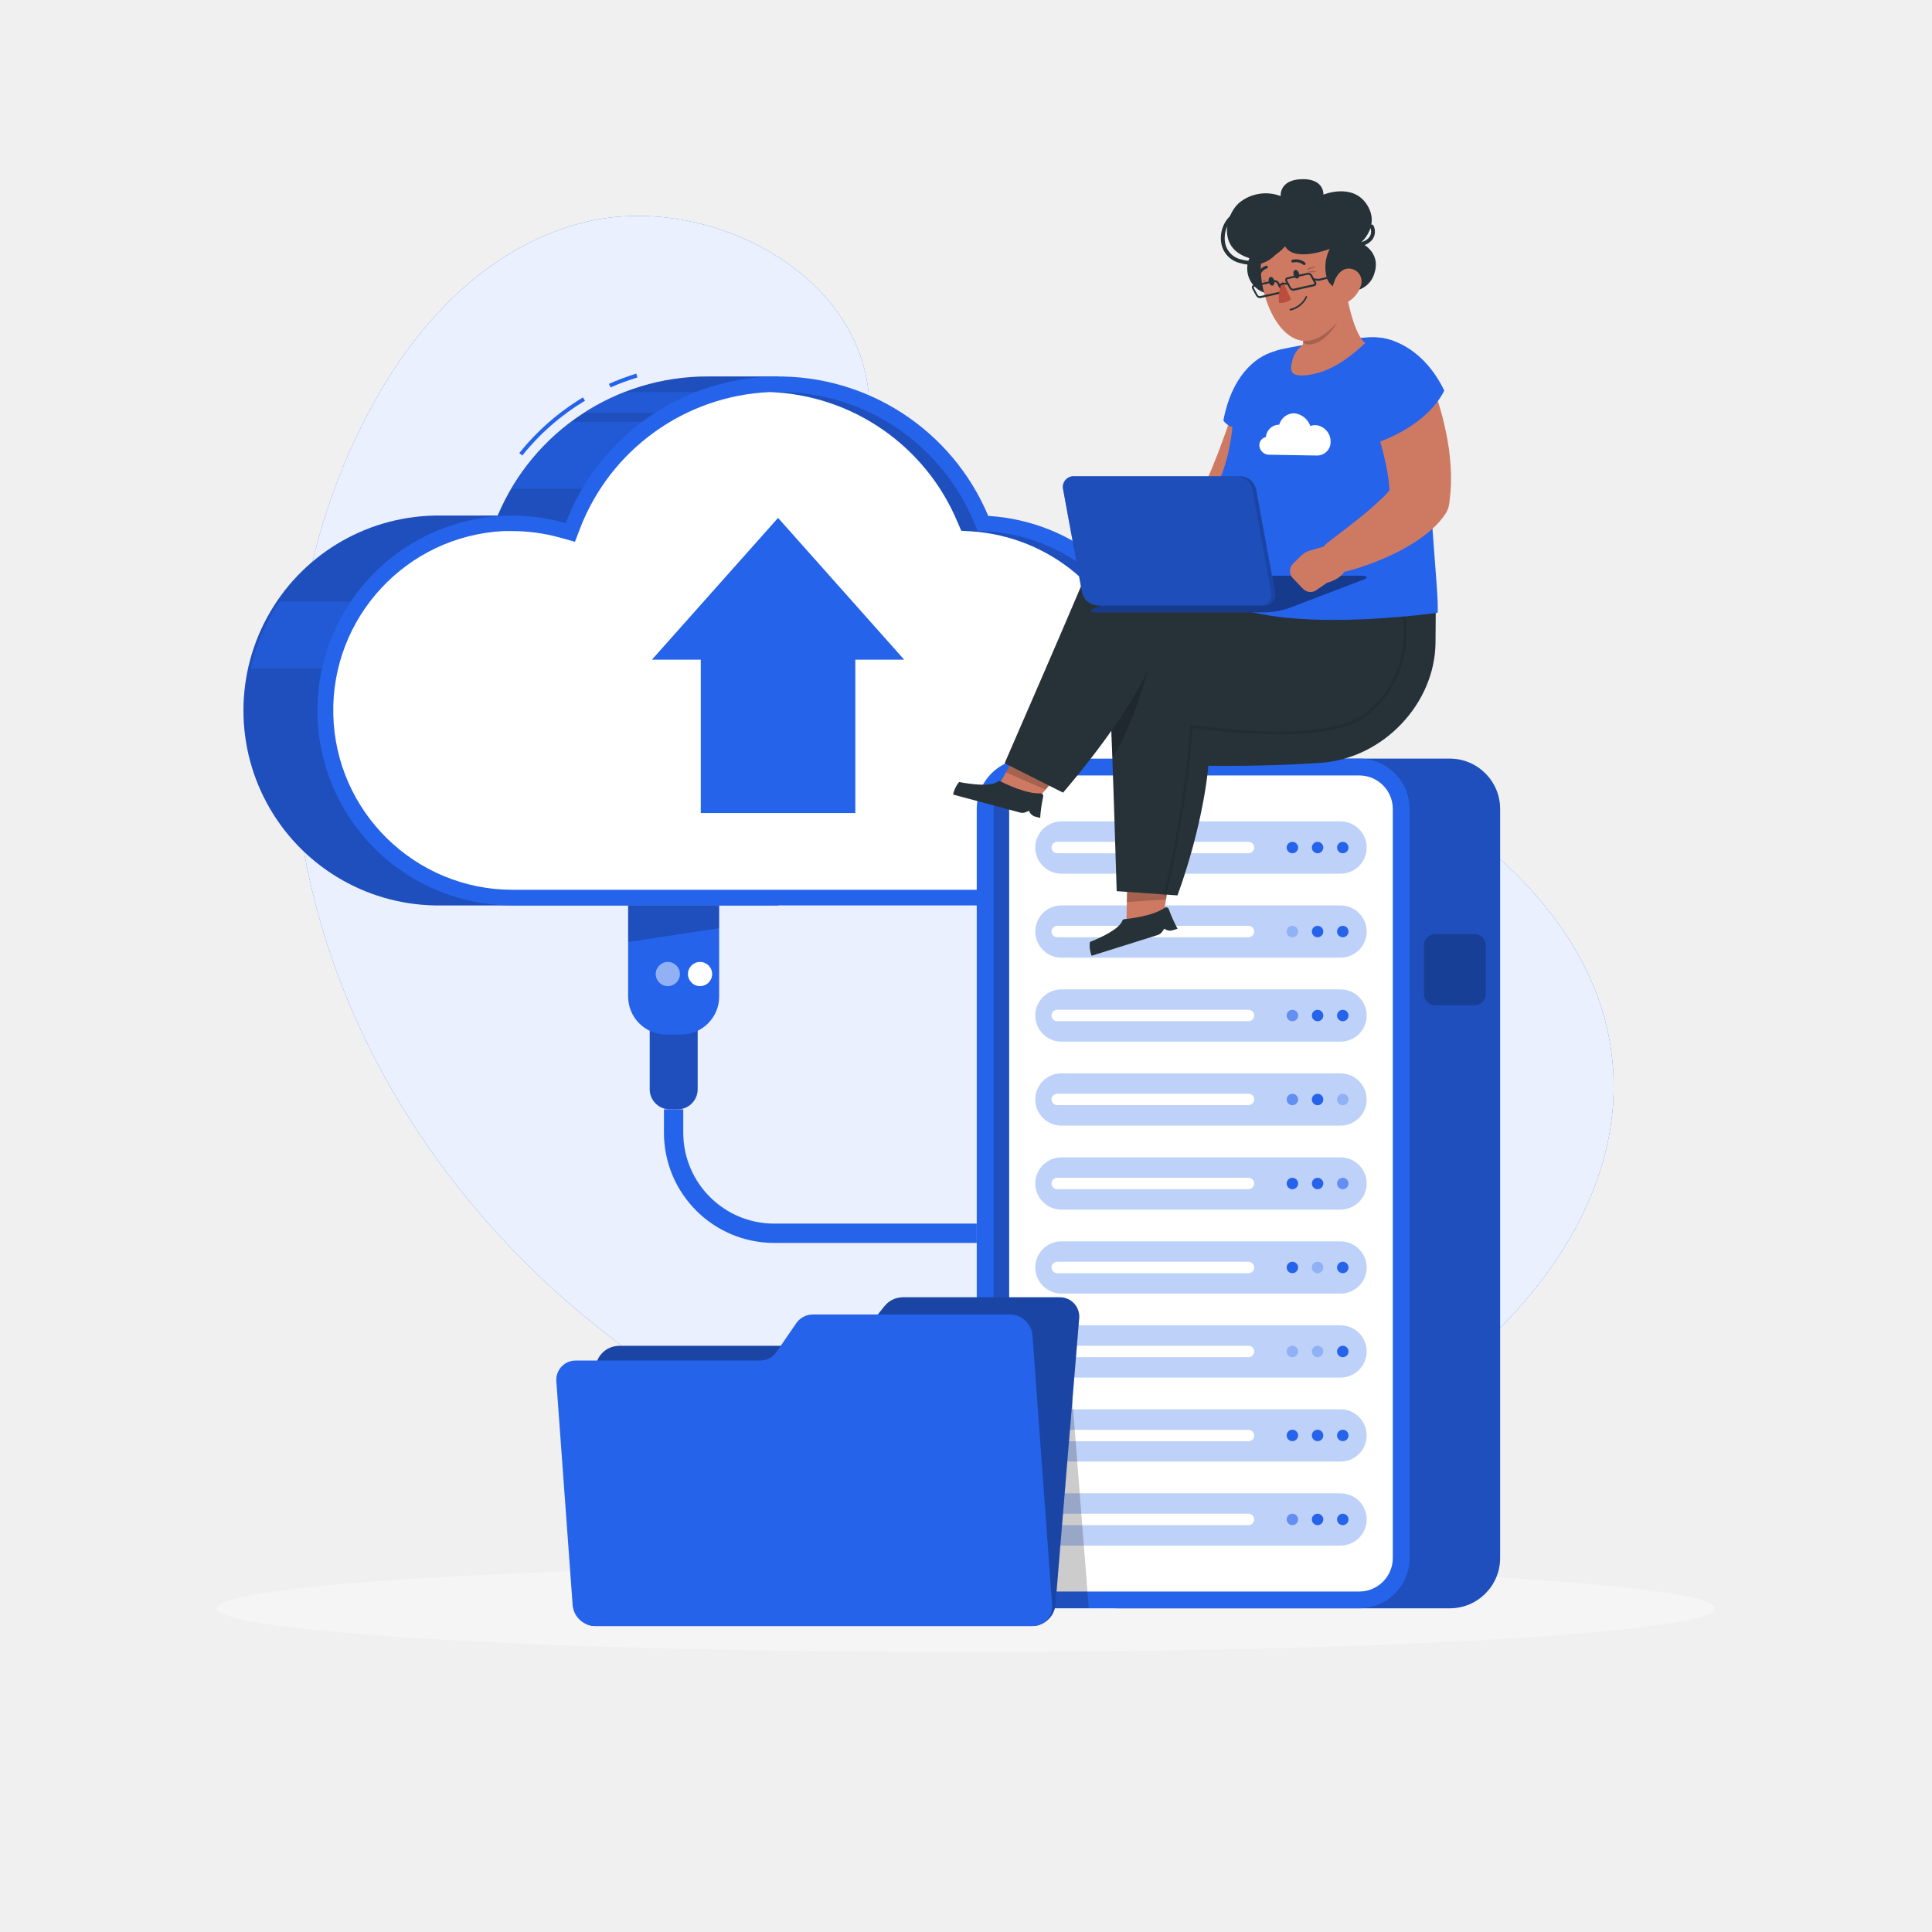
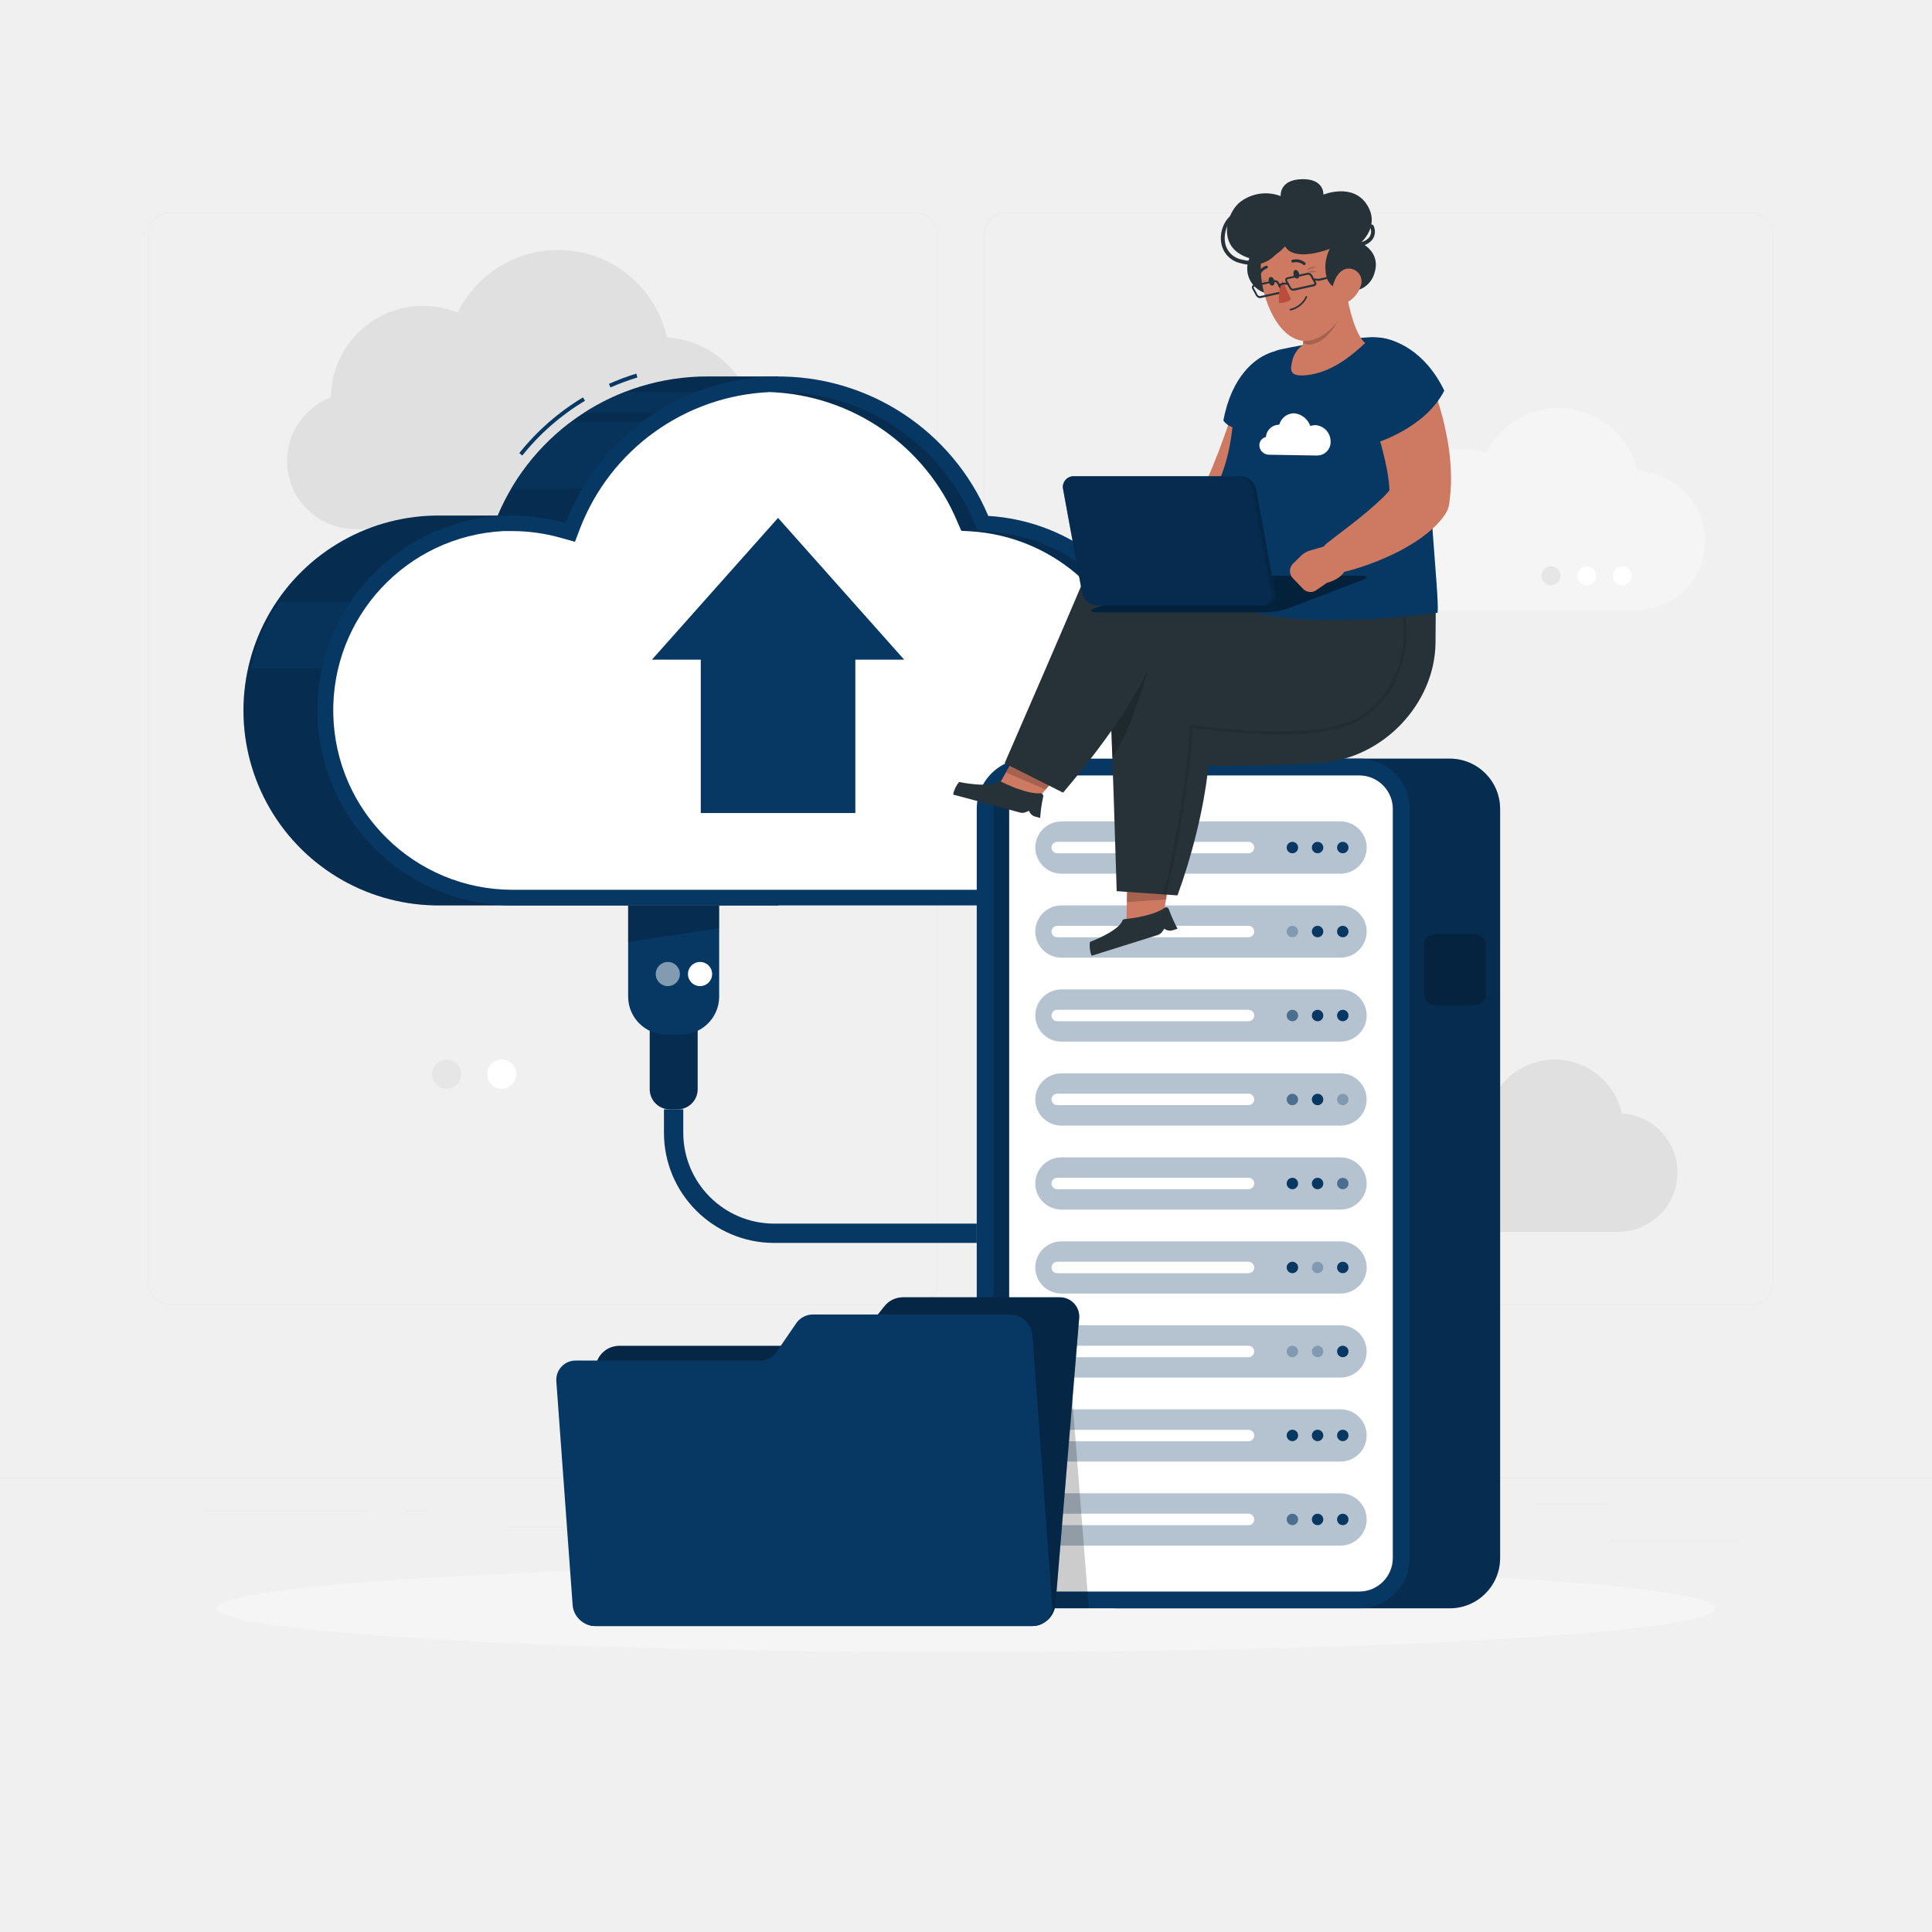
<svg xmlns="http://www.w3.org/2000/svg" viewBox="0 0 500 500">
-   <g id="freepik--background-simple--inject-251">
-     <path d="M223.33,118.07c-12.65,46.81-8,96.15,54.48,110.37,47,10.68,70.16-46.21,114.31-2.44,78.06,77.37-38.76,179.15-139.89,162S56.9,270.82,79.06,153.67c7.23-38.25,30.42-85.28,71.6-96C186.45,48.35,234.61,76.34,223.33,118.07Z" style="fill:#2563EB" />
-     <path d="M223.33,118.07c-12.65,46.81-8,96.15,54.48,110.37,47,10.68,70.16-46.21,114.31-2.44,78.06,77.37-38.76,179.15-139.89,162S56.9,270.82,79.06,153.67c7.23-38.25,30.42-85.28,71.6-96C186.45,48.35,234.61,76.34,223.33,118.07Z" style="fill:#fff;opacity:0.9" />
+   <g id="freepik--background-complete--inject-128">
+     <rect y="382.4" width="500" height="0.25" style="fill:#ebebeb" />
+     <rect x="416.78" y="398.49" width="33.12" height="0.25" style="fill:#ebebeb" />
+     <rect x="322.53" y="401.21" width="8.69" height="0.25" style="fill:#ebebeb" />
+     <rect x="396.59" y="389.21" width="19.19" height="0.25" style="fill:#ebebeb" />
+     <rect x="52.46" y="390.89" width="43.19" height="0.25" style="fill:#ebebeb" />
+     <rect x="104.56" y="390.89" width="6.33" height="0.25" style="fill:#ebebeb" />
+     <rect x="131.47" y="395.11" width="93.68" height="0.25" style="fill:#ebebeb" />
+     <path d="M237,337.8H43.91a5.71,5.71,0,0,1-5.7-5.71V60.66A5.71,5.71,0,0,1,43.91,55H237a5.71,5.71,0,0,1,5.71,5.71V332.09A5.71,5.71,0,0,1,237,337.8ZM43.91,55.2a5.46,5.46,0,0,0-5.45,5.46V332.09a5.46,5.46,0,0,0,5.45,5.46H237a5.47,5.47,0,0,0,5.46-5.46V60.66A5.47,5.47,0,0,0,237,55.2Z" style="fill:#ebebeb" />
+     <path d="M453.31,337.8H260.21a5.72,5.72,0,0,1-5.71-5.71V60.66A5.72,5.72,0,0,1,260.21,55h193.1A5.71,5.71,0,0,1,459,60.66V332.09A5.71,5.71,0,0,1,453.31,337.8ZM260.21,55.2a5.47,5.47,0,0,0-5.46,5.46V332.09a5.47,5.47,0,0,0,5.46,5.46h193.1a5.47,5.47,0,0,0,5.46-5.46V60.66a5.47,5.47,0,0,0-5.46-5.46Z" style="fill:#ebebeb" />
+     <path d="M85.63,102.85A23.88,23.88,0,0,1,118.46,80.9a28.88,28.88,0,0,1,54.14,6.39A24.85,24.85,0,0,1,171,136.93H91.91a17.62,17.62,0,0,1-6.28-34.08Z" style="fill:#e0e0e0" />
+     <path d="M366.09,297.76a14.75,14.75,0,0,1,20.26-13.54,17.81,17.81,0,0,1,33.4,3.94,15.33,15.33,0,0,1-1,30.63H370a10.87,10.87,0,0,1-3.87-21Z" style="fill:#e0e0e0" />
+     <path d="M102.15,254.23a25,25,0,0,1,34.42-23,30.26,30.26,0,0,1,56.74,6.7,26,26,0,0,1-1.69,52H108.73a18.47,18.47,0,0,1-6.58-35.72Z" style="fill:#f0f0f0" />
+     <path d="M119.39,278a3.78,3.78,0,1,1-3.78-3.78A3.78,3.78,0,0,1,119.39,278Z" style="fill:#e6e6e6" />
+     <path d="M133.64,278a3.78,3.78,0,1,1-3.78-3.78A3.78,3.78,0,0,1,133.64,278Z" style="fill:#fff" />
+     <path d="M360.7,133.26a17.35,17.35,0,0,1,23.84-15.94,21,21,0,0,1,39.3,4.64,18,18,0,0,1-1.18,36H365.25a12.79,12.79,0,0,1-4.55-24.74Z" style="fill:#f5f5f5" />
+     <path d="M413.08,149a2.45,2.45,0,1,1-2.44-2.44A2.45,2.45,0,0,1,413.08,149Z" style="fill:#fff" />
+     <path d="M422.3,149a2.45,2.45,0,1,1-2.45-2.44A2.45,2.45,0,0,1,422.3,149Z" style="fill:#fff" />
+     <path d="M403.86,149a2.45,2.45,0,1,1-2.44-2.44A2.45,2.45,0,0,1,403.86,149Z" style="fill:#e6e6e6" />
  </g>
-   <g id="freepik--Shadow--inject-251">
-     <ellipse id="freepik--path--inject-251" cx="250" cy="416.24" rx="193.89" ry="11.32" style="fill:#f5f5f5" />
+   <g id="freepik--Shadow--inject-128">
+     <ellipse id="freepik--path--inject-128" cx="250" cy="416.24" rx="193.89" ry="11.32" style="fill:#f5f5f5" />
  </g>
-   <g id="freepik--Cloud--inject-251">
-     <path d="M201.44,97.43H183.06a58.88,58.88,0,0,0-54.26,36H114.17a50.45,50.45,0,1,0,0,100.89h87.27Z" style="fill:#2563EB" />
-     <path d="M158,100.26l-.41-.91a62.24,62.24,0,0,1,7.08-2.66l.29,1A62.07,62.07,0,0,0,158,100.26Z" style="fill:#2563EB" />
-     <path d="M135.17,117.89l-.78-.63a62.06,62.06,0,0,1,16.48-14.41l.52.86A61,61,0,0,0,135.17,117.89Z" style="fill:#2563EB" />
+   <g id="freepik--Cloud--inject-128">
+     <path d="M201.44,97.43H183.06a58.88,58.88,0,0,0-54.26,36H114.17a50.45,50.45,0,1,0,0,100.89h87.27Z" style="fill:#073763" />
+     <path d="M158,100.26l-.41-.91a62.24,62.24,0,0,1,7.08-2.66l.29,1A62.07,62.07,0,0,0,158,100.26Z" style="fill:#073763" />
+     <path d="M135.17,117.89l-.78-.63a62.06,62.06,0,0,1,16.48-14.41l.52.86A61,61,0,0,0,135.17,117.89Z" style="fill:#073763" />
    <path d="M201.44,97.43H183.06a58.88,58.88,0,0,0-54.26,36H114.17a50.45,50.45,0,1,0,0,100.89h87.27Z" style="opacity:0.2" />
-     <path d="M132.29,126.5h26.38l19.5-17.33H147.79A59.11,59.11,0,0,0,132.29,126.5Z" style="fill:#2563EB;opacity:0.5" />
-     <path d="M72.34,155.67A50,50,0,0,0,64.9,173H95V155.67Z" style="fill:#2563EB;opacity:0.5" />
-     <path d="M195.83,101.47H161.59a58.28,58.28,0,0,0-10.46,5.36h25.2Z" style="fill:#2563EB;opacity:0.5" />
-     <path d="M301.86,172.23a50.47,50.47,0,0,0-46.1-38.71,58.91,58.91,0,0,0-109.36,1.85,50.44,50.44,0,1,0-13.84,98.95H293.22a31.65,31.65,0,0,0,8.64-62.09Z" style="fill:#2563EB" />
+     <path d="M132.29,126.5h26.38l19.5-17.33H147.79A59.11,59.11,0,0,0,132.29,126.5Z" style="fill:#073763;opacity:0.5" />
+     <path d="M72.34,155.67A50,50,0,0,0,64.9,173H95V155.67Z" style="fill:#073763;opacity:0.5" />
+     <path d="M195.83,101.47H161.59a58.28,58.28,0,0,0-10.46,5.36h25.2Z" style="fill:#073763;opacity:0.5" />
+     <path d="M301.86,172.23a50.47,50.47,0,0,0-46.1-38.71,58.91,58.91,0,0,0-109.36,1.85,50.44,50.44,0,1,0-13.84,98.95H293.22a31.65,31.65,0,0,0,8.64-62.09Z" style="fill:#073763" />
    <path d="M300.77,176.08l-2.27-.64-.54-2.29a46.68,46.68,0,0,0-42.44-35.64l-2.49-.14-1-2.3a54.79,54.79,0,0,0-50.63-33.64c-.71,0-1.41,0-2.11,0a54.79,54.79,0,0,1,48.49,33.6l1,2.3,2.49.14a46.68,46.68,0,0,1,42.44,35.64l.54,2.29,2.27.64A27.65,27.65,0,0,1,289,230.32h4.25a27.65,27.65,0,0,0,7.55-54.24Z" style="opacity:0.2" />
    <path d="M296.52,176.08l-2.27-.64-.54-2.29a46.68,46.68,0,0,0-42.44-35.64l-2.49-.14-1-2.3a54.79,54.79,0,0,0-48.49-33.6h-.07a55.23,55.23,0,0,0-49.12,35.32l-1.3,3.43-3.53-1-.31-.08a46.48,46.48,0,0,0-12.44-1.7c-.73,0-1.45,0-2.18,0a46.45,46.45,0,0,0,2.18,92.84H289a27.65,27.65,0,0,0,7.55-54.24Z" style="fill:#fff" />
-     <polygon points="181.36 170.72 181.36 210.41 221.36 210.41 221.36 170.72 234 170.72 201.36 134.03 168.72 170.72 181.36 170.72" style="fill:#2563EB" />
-     <path d="M168.11,261.34h12.44a0,0,0,0,1,0,0v20.56a5.2,5.2,0,0,1-5.2,5.2h-2a5.2,5.2,0,0,1-5.2-5.2V261.34A0,0,0,0,1,168.11,261.34Z" style="fill:#2563EB" />
+     <polygon points="181.36 170.72 181.36 210.41 221.36 210.41 221.36 170.72 234 170.72 201.36 134.03 168.72 170.72 181.36 170.72" style="fill:#073763" />
+     <path d="M168.11,261.34h12.44a0,0,0,0,1,0,0v20.56a5.2,5.2,0,0,1-5.2,5.2h-2a5.2,5.2,0,0,1-5.2-5.2V261.34A0,0,0,0,1,168.11,261.34Z" style="fill:#073763" />
    <path d="M168.11,261.34h12.44a0,0,0,0,1,0,0v20.56a5.2,5.2,0,0,1-5.2,5.2h-2a5.2,5.2,0,0,1-5.2-5.2V261.34A0,0,0,0,1,168.11,261.34Z" style="opacity:0.2" />
-     <path d="M162.56,234.32h23.56a0,0,0,0,1,0,0V257.9a9.84,9.84,0,0,1-9.84,9.84h-3.88a9.84,9.84,0,0,1-9.84-9.84V234.32a0,0,0,0,1,0,0Z" style="fill:#2563EB" />
+     <path d="M162.56,234.32h23.56a0,0,0,0,1,0,0V257.9a9.84,9.84,0,0,1-9.84,9.84h-3.88a9.84,9.84,0,0,1-9.84-9.84V234.32a0,0,0,0,1,0,0Z" style="fill:#073763" />
    <polygon points="186.11 240.22 162.56 243.78 162.56 234.32 186.11 234.32 186.11 240.22" style="opacity:0.2" />
    <circle cx="181.17" cy="252.08" r="3.13" style="fill:#fff" />
    <circle cx="172.83" cy="252.08" r="3.13" style="fill:#fff;opacity:0.5" />
-     <path d="M252.78,321.67H200.33a28.54,28.54,0,0,1-28.5-28.5v-6.08h5v6.08a23.54,23.54,0,0,0,23.5,23.5h52.45Z" style="fill:#2563EB" />
+     <path d="M252.78,321.67H200.33a28.54,28.54,0,0,1-28.5-28.5v-6.08h5v6.08a23.54,23.54,0,0,0,23.5,23.5h52.45Z" style="fill:#073763" />
  </g>
-   <g id="freepik--Server--inject-251">
-     <rect x="276.2" y="196.33" width="112.03" height="219.9" rx="13.04" style="fill:#2563EB" />
+   <g id="freepik--Server--inject-128">
+     <rect x="276.2" y="196.33" width="112.03" height="219.9" rx="13.04" style="fill:#073763" />
    <rect x="276.2" y="196.33" width="112.03" height="219.9" rx="13.04" style="opacity:0.2" />
-     <rect x="252.78" y="196.33" width="112.03" height="219.9" rx="13.04" style="fill:#2563EB" />
+     <rect x="252.78" y="196.33" width="112.03" height="219.9" rx="13.04" style="fill:#073763" />
    <rect x="203.19" y="254.62" width="211.21" height="103.33" rx="8.69" transform="translate(615.08 -2.51) rotate(90)" style="opacity:0.2" />
    <rect x="205.21" y="256.64" width="211.21" height="99.29" rx="8.69" transform="translate(617.1 -4.53) rotate(90)" style="fill:#fff" />
-     <path d="M346.93,226.11H274.69a6.79,6.79,0,0,1-6.76-6.76h0a6.79,6.79,0,0,1,6.76-6.77h72.24a6.79,6.79,0,0,1,6.77,6.77h0A6.79,6.79,0,0,1,346.93,226.11Z" style="fill:#2563EB;opacity:0.3" />
+     <path d="M346.93,226.11H274.69a6.79,6.79,0,0,1-6.76-6.76h0a6.79,6.79,0,0,1,6.76-6.77h72.24a6.79,6.79,0,0,1,6.77,6.77h0A6.79,6.79,0,0,1,346.93,226.11Z" style="fill:#073763;opacity:0.3" />
    <path d="M323.12,220.82H273.61a1.47,1.47,0,0,1-1.48-1.47h0a1.48,1.48,0,0,1,1.48-1.48h49.51a1.47,1.47,0,0,1,1.47,1.48h0A1.47,1.47,0,0,1,323.12,220.82Z" style="fill:#fff" />
-     <circle cx="340.99" cy="219.35" r="1.48" style="fill:#2563EB" />
-     <circle cx="347.51" cy="219.35" r="1.48" style="fill:#2563EB" />
-     <circle cx="334.47" cy="219.35" r="1.48" style="fill:#2563EB" />
-     <path d="M346.93,247.84H274.69a6.78,6.78,0,0,1-6.76-6.76h0a6.78,6.78,0,0,1,6.76-6.76h72.24a6.79,6.79,0,0,1,6.77,6.76h0A6.79,6.79,0,0,1,346.93,247.84Z" style="fill:#2563EB;opacity:0.3" />
+     <circle cx="340.99" cy="219.35" r="1.48" style="fill:#073763" />
+     <circle cx="347.51" cy="219.35" r="1.48" style="fill:#073763" />
+     <circle cx="334.47" cy="219.35" r="1.48" style="fill:#073763" />
+     <path d="M346.93,247.84H274.69a6.78,6.78,0,0,1-6.76-6.76h0a6.78,6.78,0,0,1,6.76-6.76h72.24a6.79,6.79,0,0,1,6.77,6.76h0A6.79,6.79,0,0,1,346.93,247.84Z" style="fill:#073763;opacity:0.3" />
    <path d="M323.12,242.56H273.61a1.48,1.48,0,0,1-1.48-1.48h0a1.48,1.48,0,0,1,1.48-1.48h49.51a1.48,1.48,0,0,1,1.47,1.48h0A1.48,1.48,0,0,1,323.12,242.56Z" style="fill:#fff" />
-     <circle cx="340.99" cy="241.08" r="1.48" style="fill:#2563EB" />
-     <circle cx="347.51" cy="241.08" r="1.48" style="fill:#2563EB" />
-     <circle cx="334.47" cy="241.08" r="1.48" style="fill:#2563EB;opacity:0.3" />
-     <path d="M346.93,269.58H274.69a6.79,6.79,0,0,1-6.76-6.76h0a6.79,6.79,0,0,1,6.76-6.77h72.24a6.79,6.79,0,0,1,6.77,6.77h0A6.79,6.79,0,0,1,346.93,269.58Z" style="fill:#2563EB;opacity:0.3" />
+     <circle cx="340.99" cy="241.08" r="1.48" style="fill:#073763" />
+     <circle cx="347.51" cy="241.08" r="1.48" style="fill:#073763" />
+     <circle cx="334.47" cy="241.08" r="1.48" style="fill:#073763;opacity:0.3" />
+     <path d="M346.93,269.58H274.69a6.79,6.79,0,0,1-6.76-6.76h0a6.79,6.79,0,0,1,6.76-6.77h72.24a6.79,6.79,0,0,1,6.77,6.77h0A6.79,6.79,0,0,1,346.93,269.58Z" style="fill:#073763;opacity:0.3" />
    <path d="M323.12,264.29H273.61a1.47,1.47,0,0,1-1.48-1.47h0a1.48,1.48,0,0,1,1.48-1.48h49.51a1.47,1.47,0,0,1,1.47,1.48h0A1.47,1.47,0,0,1,323.12,264.29Z" style="fill:#fff" />
-     <circle cx="340.99" cy="262.82" r="1.48" style="fill:#2563EB" />
-     <circle cx="347.51" cy="262.82" r="1.48" style="fill:#2563EB" />
-     <circle cx="334.47" cy="262.82" r="1.48" style="fill:#2563EB;opacity:0.6" />
-     <rect x="267.93" y="277.79" width="85.76" height="13.52" rx="6.76" style="fill:#2563EB;opacity:0.3" />
+     <circle cx="340.99" cy="262.82" r="1.48" style="fill:#073763" />
+     <circle cx="347.51" cy="262.82" r="1.48" style="fill:#073763" />
+     <circle cx="334.47" cy="262.82" r="1.48" style="fill:#073763;opacity:0.6" />
+     <rect x="267.93" y="277.79" width="85.76" height="13.52" rx="6.76" style="fill:#073763;opacity:0.3" />
    <path d="M323.12,286H273.61a1.48,1.48,0,0,1-1.48-1.48h0a1.48,1.48,0,0,1,1.48-1.48h49.51a1.48,1.48,0,0,1,1.47,1.48h0A1.48,1.48,0,0,1,323.12,286Z" style="fill:#fff" />
-     <circle cx="340.99" cy="284.55" r="1.48" style="fill:#2563EB" />
-     <circle cx="347.51" cy="284.55" r="1.48" style="fill:#2563EB;opacity:0.3" />
-     <circle cx="334.47" cy="284.55" r="1.48" style="fill:#2563EB;opacity:0.6" />
-     <path d="M346.93,313.05H274.69a6.79,6.79,0,0,1-6.76-6.76h0a6.79,6.79,0,0,1,6.76-6.77h72.24a6.79,6.79,0,0,1,6.77,6.77h0A6.79,6.79,0,0,1,346.93,313.05Z" style="fill:#2563EB;opacity:0.3" />
+     <circle cx="340.99" cy="284.55" r="1.48" style="fill:#073763" />
+     <circle cx="347.51" cy="284.55" r="1.48" style="fill:#073763;opacity:0.3" />
+     <circle cx="334.47" cy="284.55" r="1.48" style="fill:#073763;opacity:0.6" />
+     <path d="M346.93,313.05H274.69a6.79,6.79,0,0,1-6.76-6.76h0a6.79,6.79,0,0,1,6.76-6.77h72.24a6.79,6.79,0,0,1,6.77,6.77h0A6.79,6.79,0,0,1,346.93,313.05Z" style="fill:#073763;opacity:0.3" />
    <path d="M323.12,307.76H273.61a1.47,1.47,0,0,1-1.48-1.47h0a1.48,1.48,0,0,1,1.48-1.48h49.51a1.47,1.47,0,0,1,1.47,1.48h0A1.47,1.47,0,0,1,323.12,307.76Z" style="fill:#fff" />
-     <circle cx="340.99" cy="306.29" r="1.48" style="fill:#2563EB" />
-     <circle cx="347.51" cy="306.29" r="1.48" style="fill:#2563EB;opacity:0.6" />
-     <circle cx="334.47" cy="306.29" r="1.48" style="fill:#2563EB" />
-     <path d="M346.93,334.78H274.69a6.78,6.78,0,0,1-6.76-6.76h0a6.78,6.78,0,0,1,6.76-6.76h72.24A6.79,6.79,0,0,1,353.7,328h0A6.79,6.79,0,0,1,346.93,334.78Z" style="fill:#2563EB;opacity:0.3" />
+     <circle cx="340.99" cy="306.29" r="1.48" style="fill:#073763" />
+     <circle cx="347.51" cy="306.29" r="1.48" style="fill:#073763;opacity:0.6" />
+     <circle cx="334.47" cy="306.29" r="1.48" style="fill:#073763" />
+     <path d="M346.93,334.78H274.69a6.78,6.78,0,0,1-6.76-6.76h0a6.78,6.78,0,0,1,6.76-6.76h72.24A6.79,6.79,0,0,1,353.7,328h0A6.79,6.79,0,0,1,346.93,334.78Z" style="fill:#073763;opacity:0.3" />
    <path d="M323.12,329.5H273.61a1.48,1.48,0,0,1-1.48-1.48h0a1.48,1.48,0,0,1,1.48-1.48h49.51a1.48,1.48,0,0,1,1.47,1.48h0A1.48,1.48,0,0,1,323.12,329.5Z" style="fill:#fff" />
-     <circle cx="340.99" cy="328.02" r="1.48" style="fill:#2563EB;opacity:0.3" />
-     <circle cx="347.51" cy="328.02" r="1.48" style="fill:#2563EB" />
-     <circle cx="334.47" cy="328.02" r="1.48" style="fill:#2563EB" />
-     <path d="M346.93,356.52H274.69a6.78,6.78,0,0,1-6.76-6.76h0a6.79,6.79,0,0,1,6.76-6.77h72.24a6.79,6.79,0,0,1,6.77,6.77h0A6.79,6.79,0,0,1,346.93,356.52Z" style="fill:#2563EB;opacity:0.3" />
+     <circle cx="340.99" cy="328.02" r="1.48" style="fill:#073763;opacity:0.3" />
+     <circle cx="347.51" cy="328.02" r="1.48" style="fill:#073763" />
+     <circle cx="334.47" cy="328.02" r="1.48" style="fill:#073763" />
+     <path d="M346.93,356.52H274.69a6.78,6.78,0,0,1-6.76-6.76h0a6.79,6.79,0,0,1,6.76-6.77h72.24a6.79,6.79,0,0,1,6.77,6.77h0A6.79,6.79,0,0,1,346.93,356.52Z" style="fill:#073763;opacity:0.3" />
    <path d="M323.12,351.24H273.61a1.48,1.48,0,0,1-1.48-1.48h0a1.48,1.48,0,0,1,1.48-1.48h49.51a1.47,1.47,0,0,1,1.47,1.48h0A1.48,1.48,0,0,1,323.12,351.24Z" style="fill:#fff" />
-     <circle cx="340.99" cy="349.76" r="1.48" style="fill:#2563EB;opacity:0.3" />
-     <circle cx="347.51" cy="349.76" r="1.48" style="fill:#2563EB" />
-     <circle cx="334.47" cy="349.76" r="1.48" style="fill:#2563EB;opacity:0.3" />
-     <rect x="267.93" y="364.73" width="85.76" height="13.52" rx="6.76" style="fill:#2563EB;opacity:0.3" />
+     <circle cx="340.99" cy="349.76" r="1.48" style="fill:#073763;opacity:0.3" />
+     <circle cx="347.51" cy="349.76" r="1.48" style="fill:#073763" />
+     <circle cx="334.47" cy="349.76" r="1.48" style="fill:#073763;opacity:0.3" />
+     <rect x="267.93" y="364.73" width="85.76" height="13.52" rx="6.76" style="fill:#073763;opacity:0.3" />
    <path d="M323.12,373H273.61a1.48,1.48,0,0,1-1.48-1.48h0a1.48,1.48,0,0,1,1.48-1.48h49.51a1.48,1.48,0,0,1,1.47,1.48h0A1.48,1.48,0,0,1,323.12,373Z" style="fill:#fff" />
-     <circle cx="340.99" cy="371.49" r="1.48" style="fill:#2563EB" />
-     <circle cx="347.51" cy="371.49" r="1.48" style="fill:#2563EB" />
-     <circle cx="334.47" cy="371.49" r="1.48" style="fill:#2563EB" />
-     <path d="M346.93,400H274.69a6.78,6.78,0,0,1-6.76-6.76h0a6.79,6.79,0,0,1,6.76-6.77h72.24a6.79,6.79,0,0,1,6.77,6.77h0A6.79,6.79,0,0,1,346.93,400Z" style="fill:#2563EB;opacity:0.3" />
+     <circle cx="340.99" cy="371.49" r="1.48" style="fill:#073763" />
+     <circle cx="347.51" cy="371.49" r="1.48" style="fill:#073763" />
+     <circle cx="334.47" cy="371.49" r="1.48" style="fill:#073763" />
+     <path d="M346.93,400H274.69a6.78,6.78,0,0,1-6.76-6.76h0a6.79,6.79,0,0,1,6.76-6.77h72.24a6.79,6.79,0,0,1,6.77,6.77h0A6.79,6.79,0,0,1,346.93,400Z" style="fill:#073763;opacity:0.3" />
    <path d="M323.12,394.71H273.61a1.48,1.48,0,0,1-1.48-1.48h0a1.48,1.48,0,0,1,1.48-1.48h49.51a1.47,1.47,0,0,1,1.47,1.48h0A1.48,1.48,0,0,1,323.12,394.71Z" style="fill:#fff" />
-     <circle cx="340.99" cy="393.23" r="1.48" style="fill:#2563EB" />
-     <circle cx="347.51" cy="393.23" r="1.48" style="fill:#2563EB" />
-     <circle cx="334.47" cy="393.23" r="1.48" style="fill:#2563EB;opacity:0.6" />
+     <circle cx="340.99" cy="393.23" r="1.48" style="fill:#073763" />
+     <circle cx="347.51" cy="393.23" r="1.48" style="fill:#073763" />
+     <circle cx="334.47" cy="393.23" r="1.48" style="fill:#073763;opacity:0.6" />
    <rect x="368.5" y="241.74" width="16.04" height="18.42" rx="2.97" style="opacity:0.2" />
  </g>
-   <g id="freepik--Character--inject-251">
+   <g id="freepik--Character--inject-128">
    <polygon points="262.92 195.2 274.23 200.11 267.74 207.68 258.29 203.58 262.92 195.2" style="fill:#ce7a63" />
    <polygon points="262.92 195.2 274.23 200.12 270.6 204.36 260.32 199.9 262.92 195.2" style="opacity:0.2" />
    <path d="M269.19,211.68l-1.27-.34a2.37,2.37,0,0,1-1.61-1.51h0l-.83.35a2.33,2.33,0,0,1-1.52.1l-17.29-4.65a7,7,0,0,1,1.56-3.25s7.71,1.64,10-.12a.57.57,0,0,1,.61-.08c1.39.7,6.84,3.34,10.42,3.14a.7.7,0,0,1,.71.88A37.89,37.89,0,0,0,269.19,211.68Z" style="fill:#263238" />
    <path d="M364.54,159.6l-4.84,10.14c-7.15,15-24.77,22.51-38.83,16.62-8.21-3.45-17.18-10.72-23.28-14.05-5.22,11.43-15,24.05-22.47,32.83L260,197.52c5.65-13,14.44-33.2,20-46.34A13.46,13.46,0,0,1,291.78,143C316.92,142.33,364.54,159.6,364.54,159.6Z" style="fill:#263238" />
    <polygon points="291.72 228.35 302.59 227.87 300.58 239.81 291.49 240.23 291.72 228.35" style="fill:#ce7a63" />
    <polygon points="291.72 228.36 302.59 227.88 301.77 232.78 291.62 233.44 291.72 228.36" style="opacity:0.2" />
    <path d="M304.75,240.36l-1.25.39a2.35,2.35,0,0,1-2.17-.41h0l-.51.74a2.39,2.39,0,0,1-1.23.91l-17.08,5.36a6.91,6.91,0,0,1-.43-3.58s7.38-2.76,8.38-5.49a.58.58,0,0,1,.48-.39c1.54-.15,7.56-.86,10.47-2.95a.72.72,0,0,1,1.08.37A37,37,0,0,0,304.75,240.36Z" style="fill:#263238" />
    <path d="M371.59,155.58l-.08,10.72c-.13,15.81-13.53,29.92-29.53,31.1-9.34.69-22,.91-29.25.77-1.06,11.06-4.52,24.11-8,33.56L289,230.63c-.42-13.42-1-32.44-1.53-45.06A13.24,13.24,0,0,1,295,173.51C318.61,161.89,371.59,155.58,371.59,155.58Z" style="fill:#263238" />
    <path d="M301.38,231.87l-.11,0a.38.38,0,0,1-.25-.46c2.38-7.83,6.67-32.24,6.86-43.44a.37.37,0,0,1,.13-.28.39.39,0,0,1,.29-.09c23,3.06,38.55,2,45-3,11.35-8.83,11.19-23.11,8.31-30.56a.37.37,0,0,1,.22-.48.37.37,0,0,1,.48.21c3,7.66,3.13,22.34-8.55,31.42-6.68,5.19-21.87,6.27-45.16,3.21-.29,11.43-4.52,35.46-6.88,43.22A.38.38,0,0,1,301.38,231.87Z" style="opacity:0.1" />
    <path d="M297,173.63a114,114,0,0,1-9.35,15.5c.08,2.22.16,4.57.25,7,5.57-8.79,9.11-22.52,9.11-22.52Z" style="opacity:0.2" />
    <path d="M337.68,105.14c-.43,1.55-.82,2.9-1.29,4.31s-.93,2.79-1.42,4.18c-1,2.76-2.06,5.51-3.28,8.23s-2.47,5.44-4,8.14a64,64,0,0,1-5.18,8.12l-.64.85a4.16,4.16,0,0,1-1.52,1.23,25.73,25.73,0,0,1-3.39,1.35,26.82,26.82,0,0,1-3.48.87,25,25,0,0,1-3.56.37c-.6,0-1.21,0-1.81,0l-.93-.07c-.33,0-.6-.09-1-.12a3.5,3.5,0,0,1-3.29-3.69,3.88,3.88,0,0,1,.19-1l1.33-3.67a2.1,2.1,0,0,1,.41-.48l.5-.48,1-.93c.67-.62,1.34-1.2,2-1.8s1.27-1.17,1.87-1.72,1.17-1.14,1.74-1.67l-2.16,2.09a69.76,69.76,0,0,0,3.22-6.53l.76-1.78.72-1.82c.49-1.21,1-2.45,1.43-3.69.92-2.5,1.83-5,2.7-7.58l2.57-7.57.06-.18a8.6,8.6,0,0,1,16.44,5Z" style="fill:#ce7a63" />
-     <path d="M329.43,91.07c-4.57,1.31-10.71,6.35-12.82,17.76,3.06,4.75,17.41,1.09,17.41,1.09Z" style="fill:#2563EB" />
+     <path d="M329.43,91.07c-4.57,1.31-10.71,6.35-12.82,17.76,3.06,4.75,17.41,1.09,17.41,1.09Z" style="fill:#073763" />
    <path d="M308,134.36l.46,4.94c-1.38,5-7.54,2.13-7.54,2.13l-3.52-.2a2.62,2.62,0,0,1-2.32-2.5l-.35-3.45a2.75,2.75,0,0,1,2.19-3.14l3.07-.33a5.45,5.45,0,0,1,2.62.36Z" style="fill:#ce7a63" />
-     <path d="M331.64,90.38a156.64,156.64,0,0,1,22.8-3.1,14.41,14.41,0,0,1,15.21,14.78c-.64,25.18,2.91,51.66,2.4,56.52,0,0-53.11,7.65-61.25-8.14-3.42-22.39,7.63-19.54,8.52-45.25C319.55,98.46,325.05,91.79,331.64,90.38Z" style="fill:#2563EB" />
+     <path d="M331.64,90.38a156.64,156.64,0,0,1,22.8-3.1,14.41,14.41,0,0,1,15.21,14.78c-.64,25.18,2.91,51.66,2.4,56.52,0,0-53.11,7.65-61.25-8.14-3.42-22.39,7.63-19.54,8.52-45.25C319.55,98.46,325.05,91.79,331.64,90.38Z" style="fill:#073763" />
    <path d="M327.45,113.15l.18-.05,0-.19a3.47,3.47,0,0,1,3.23-3h.2l.07-.19a4,4,0,0,1,3.73-2.77h0a4.91,4.91,0,0,1,4.13,3l.12.29.28-.08h0a3.76,3.76,0,0,1,1-.13h.17a4.22,4.22,0,0,1,3.79,4,3.5,3.5,0,0,1-3.5,3.86l-12.57-.21a2.51,2.51,0,0,1-2.36-2.37A2.13,2.13,0,0,1,327.45,113.15Z" style="fill:#fff" />
    <path d="M369.08,95.83l.49,1.08.42,1c.28.65.52,1.3.78,2,.5,1.3.93,2.61,1.36,3.93a74.57,74.57,0,0,1,2.11,8.1c.28,1.39.53,2.79.74,4.21s.33,2.87.43,4.34a44.93,44.93,0,0,1-.26,9.15l-.09.73a6.37,6.37,0,0,1-1,2.65,20,20,0,0,1-3.35,3.83,35.88,35.88,0,0,1-3.33,2.64,50.3,50.3,0,0,1-6.63,3.84c-2.23,1.06-4.46,2-6.72,2.81a63.43,63.43,0,0,1-6.94,2.06,4.34,4.34,0,0,1-3.68-7.62l.19-.14c1.67-1.34,3.49-2.68,5.2-4s3.42-2.67,5-4,3.11-2.72,4.42-4a21.22,21.22,0,0,0,1.68-1.94,5.84,5.84,0,0,0,.87-1.46l-1.1,3.38a41.4,41.4,0,0,0-.58-6.07c-.37-2.12-.87-4.29-1.45-6.47s-1.26-4.39-2-6.58c-.36-1.09-.76-2.18-1.14-3.27l-1.14-3.07-.17-.46a8.59,8.59,0,0,1,15.89-6.52Z" style="fill:#ce7a63" />
-     <path d="M357.23,87.4c3.67.4,11.44,3.16,16.55,13.69-5,9.91-18.11,13.69-18.11,13.69S346.56,92.67,357.23,87.4Z" style="fill:#2563EB" />
-     <path d="M327.24,158.47H284.08c-1.88,0-2.28-.43-.89-1L302.88,150a20.25,20.25,0,0,1,5.95-1H352c1.88,0,2.28.44.89,1l-19.7,7.52A20.2,20.2,0,0,1,327.24,158.47Z" style="fill:#2563EB" />
+     <path d="M357.23,87.4c3.67.4,11.44,3.16,16.55,13.69-5,9.91-18.11,13.69-18.11,13.69S346.56,92.67,357.23,87.4Z" style="fill:#073763" />
+     <path d="M327.24,158.47H284.08c-1.88,0-2.28-.43-.89-1L302.88,150a20.25,20.25,0,0,1,5.95-1H352c1.88,0,2.28.44.89,1l-19.7,7.52A20.2,20.2,0,0,1,327.24,158.47Z" style="fill:#073763" />
    <path d="M327.24,158.47H284.08c-1.88,0-2.28-.43-.89-1L302.88,150a20.25,20.25,0,0,1,5.95-1H352c1.88,0,2.28.44.89,1l-19.7,7.52A20.2,20.2,0,0,1,327.24,158.47Z" style="opacity:0.4" />
-     <path d="M327.24,156.69H284.08a4.32,4.32,0,0,1-4.05-3.42l-4.89-26.6a2.78,2.78,0,0,1,2.79-3.42H321.1a4.32,4.32,0,0,1,4,3.42l4.88,26.6A2.77,2.77,0,0,1,327.24,156.69Z" style="fill:#2563EB" />
+     <path d="M327.24,156.69H284.08a4.32,4.32,0,0,1-4.05-3.42l-4.89-26.6a2.78,2.78,0,0,1,2.79-3.42H321.1a4.32,4.32,0,0,1,4,3.42l4.88,26.6A2.77,2.77,0,0,1,327.24,156.69Z" style="fill:#073763" />
    <path d="M327.24,156.69H284.08a4.32,4.32,0,0,1-4.05-3.42l-4.89-26.6a2.78,2.78,0,0,1,2.79-3.42H321.1a4.32,4.32,0,0,1,4,3.42l4.88,26.6A2.77,2.77,0,0,1,327.24,156.69Z" style="opacity:0.3" />
-     <path d="M326.23,156.69H284.08a4.32,4.32,0,0,1-4.05-3.42l-4.89-26.6a2.78,2.78,0,0,1,2.79-3.42h42.16a4.3,4.3,0,0,1,4,3.42l4.89,26.6A2.77,2.77,0,0,1,326.23,156.69Z" style="fill:#2563EB;opacity:0.3" />
+     <path d="M326.23,156.69H284.08a4.32,4.32,0,0,1-4.05-3.42l-4.89-26.6a2.78,2.78,0,0,1,2.79-3.42h42.16a4.3,4.3,0,0,1,4,3.42l4.89,26.6A2.77,2.77,0,0,1,326.23,156.69Z" style="fill:#073763;opacity:0.3" />
    <path d="M345.85,142.21l2.16,2.27c2,4.81-4.6,6.35-4.6,6.35l-2.89,2a2.64,2.64,0,0,1-3.37-.53l-2.41-2.5a2.74,2.74,0,0,1-.22-3.82l2.2-2.15a5.43,5.43,0,0,1,2.29-1.34l3.82-1.11A3,3,0,0,1,345.85,142.21Z" style="fill:#ce7a63" />
    <path d="M334.53,93a6.92,6.92,0,0,1,2.63-3.71,6.4,6.4,0,0,0-.73-4.25l11.92-10c.74,5,2.49,11.6,4.94,13.76-2.73,2.52-7.75,7.06-14,8.13S334,95.38,334.53,93Z" style="fill:#ce7a63" />
    <path d="M336.65,85.48l10.18-4.24c-1.28,5.17-7,9.45-9.58,7.4A6.35,6.35,0,0,0,336.65,85.48Z" style="opacity:0.2" />
    <path d="M336.06,69.48a6.64,6.64,0,1,1-6.63-6.63A6.63,6.63,0,0,1,336.06,69.48Z" style="fill:#263238" />
    <path d="M347.47,65.75c1.56,7.58,2.46,12.77-1,17.09-6.9,8.59-13.17,5.92-17-1.06-3.43-6.28-5.41-17.62,1.12-22.51A10.67,10.67,0,0,1,347.47,65.75Z" style="fill:#ce7a63" />
    <path d="M332.58,63.75c-1.53,1.75-5.58,5.41-11.47,2.11s-3.49-11.22.06-13.75a10.86,10.86,0,0,1,10.27-1.36s-.48-4.21,5.44-4.38,5.62,4,5.62,4,7.67-3.19,11.33,2.71c3.41,5.49-1.67,9.75-1.67,9.75s5.31,2.28,3.56,7.8a6.33,6.33,0,0,1-5.8,4.7s-5.67.4-6.63-3.73a10.48,10.48,0,0,1,.84-7.19S335,68,332.58,63.75Z" style="fill:#263238" />
    <path d="M341.29,72.69h0l-1.4-.15a.23.23,0,0,1-.22-.27.24.24,0,0,1,.27-.22l1.35.13,7.07-1.71a.24.24,0,0,1,.3.18.25.25,0,0,1-.18.3l-7.11,1.73Z" style="fill:#263238" />
    <path d="M351.48,63.65c-.23,0-.46,0-.7,0a.5.5,0,1,1,.11-1,3.62,3.62,0,0,0,3.51-1.29,2.45,2.45,0,0,0,.16-2.53.49.49,0,0,1,.21-.67.51.51,0,0,1,.68.21,3.48,3.48,0,0,1-.23,3.55A4.33,4.33,0,0,1,351.48,63.65Z" style="fill:#263238" />
    <path d="M324,68.54a11.08,11.08,0,0,1-3-.44,6.4,6.4,0,0,1-5-5.64c-.33-2.94,1.12-6.05,3.36-7.23a.5.5,0,1,1,.47.88c-1.9,1-3.12,3.69-2.84,6.24a5.38,5.38,0,0,0,4.22,4.79c5.86,1.61,8.82-2.16,10.05-4.56a.51.51,0,0,1,.68-.21.5.5,0,0,1,.21.67C331,65.26,328.57,68.54,324,68.54Z" style="fill:#263238" />
    <path d="M335.1,80a6.69,6.69,0,0,1-1.12.36.2.2,0,0,1-.23-.16.23.23,0,0,1,.16-.26,5.9,5.9,0,0,0,4-3.18.2.2,0,0,1,.26-.12.2.2,0,0,1,.11.27A6.25,6.25,0,0,1,335.1,80Z" style="fill:#263238" />
    <path d="M338.07,69.85a3.56,3.56,0,0,1,2.59-.84A7,7,0,0,1,338.07,69.85Z" style="opacity:0.2" />
    <path d="M338.31,70.45a3,3,0,0,1,2.46-.15A5.73,5.73,0,0,1,338.31,70.45Z" style="opacity:0.2" />
    <path d="M327.83,72.74s-.86-.48-1.15.07A1.5,1.5,0,0,0,327.83,72.74Z" style="opacity:0.2" />
    <path d="M327.93,73.34s-.72-.45-.8.27A.72.72,0,0,0,327.93,73.34Z" style="opacity:0.2" />
    <path d="M352.16,74a7.28,7.28,0,0,1-3.61,4.28c-2.31,1.17-4-.77-3.77-3.2.18-2.19,1.6-5.43,4.12-5.58A3.33,3.33,0,0,1,352.16,74Z" style="fill:#ce7a63" />
    <path d="M336.2,70.78c.17.61,0,1.19-.42,1.29s-.86-.3-1-.91,0-1.19.42-1.29S336,70.17,336.2,70.78Z" style="fill:#263238" />
    <path d="M329.79,72.61c.16.61,0,1.18-.43,1.29s-.85-.31-1-.91,0-1.19.43-1.29S329.62,72,329.79,72.61Z" style="fill:#263238" />
    <path d="M326.09,77.15a1.19,1.19,0,0,1-1-.58l-1-1.82a.78.78,0,0,1-.05-.68.72.72,0,0,1,.51-.39l5.2-1.15a1.16,1.16,0,0,1,1.2.55l1,1.82a.78.78,0,0,1,.05.68.71.71,0,0,1-.51.39l-5.2,1.16ZM329.93,73h-.09l-5.21,1.16a.2.2,0,0,0-.15.11.25.25,0,0,0,0,.23l1,1.82a.66.66,0,0,0,.65.31l5.2-1.15a.23.23,0,0,0,.16-.11.25.25,0,0,0,0-.23l-1-1.82A.68.68,0,0,0,329.93,73Z" style="fill:#263238" />
    <path d="M331.92,72.67l2.2,4.81a4.5,4.5,0,0,1-3.1.93A11,11,0,0,1,331.92,72.67Z" style="fill:#ba4d3c" />
    <path d="M334.71,75.24a1.19,1.19,0,0,1-1-.58l-1-1.82a.78.78,0,0,1-.05-.68.71.71,0,0,1,.51-.39l5.2-1.16a1.16,1.16,0,0,1,1.2.56l1,1.82a.75.75,0,0,1,.05.68.72.72,0,0,1-.5.39h0l-5.21,1.16Zm3.84-4.15h-.09l-5.2,1.15a.23.23,0,0,0-.16.11.25.25,0,0,0,0,.23l1,1.82a.67.67,0,0,0,.66.32l5.2-1.16a.24.24,0,0,0,.16-.11.29.29,0,0,0,0-.23l-1-1.82A.66.66,0,0,0,338.55,71.09Zm1.51,2.73h0Z" style="fill:#263238" />
    <path d="M331.13,74.2l-.08,0a.24.24,0,0,1-.16-.3s.36-1.09,2.49-.66a.24.24,0,0,1,.19.29.24.24,0,0,1-.29.2c-1.64-.33-1.91.32-1.92.32A.25.25,0,0,1,331.13,74.2Z" style="fill:#263238" />
    <path d="M337.67,68.58a.33.33,0,0,0,.15-.11.38.38,0,0,0-.07-.52,3.68,3.68,0,0,0-3.31-.71.36.36,0,0,0-.23.47.38.38,0,0,0,.47.23h0a2.94,2.94,0,0,1,2.62.59A.38.38,0,0,0,337.67,68.58Z" style="fill:#263238" />
    <path d="M325.79,71.71a.36.36,0,0,0,.25-.24,2.92,2.92,0,0,1,1.82-2,.36.36,0,0,0,.25-.45.38.38,0,0,0-.46-.26,3.66,3.66,0,0,0-2.32,2.44.37.37,0,0,0,.25.46A.38.38,0,0,0,325.79,71.71Z" style="fill:#263238" />
  </g>
-   <g id="freepik--Folder--inject-251">
+   <g id="freepik--Folder--inject-128">
    <path d="M252.78,337.44V403.2a13.08,13.08,0,0,0,13,13h16l-5.72-72.57Z" style="opacity:0.2" />
-     <path d="M228.94,338l-6.39,8a6.08,6.08,0,0,1-4.7,2.31H160.14a6.15,6.15,0,0,0-6,5.54l-5.08,61.43a5,5,0,0,0,5.09,5.55h113a6.13,6.13,0,0,0,6-5.55l6.13-74a5,5,0,0,0-5.09-5.54H233.63A6.1,6.1,0,0,0,228.94,338Z" style="fill:#2563EB" />
+     <path d="M228.94,338l-6.39,8a6.08,6.08,0,0,1-4.7,2.31H160.14a6.15,6.15,0,0,0-6,5.54l-5.08,61.43a5,5,0,0,0,5.09,5.55h113a6.13,6.13,0,0,0,6-5.55l6.13-74a5,5,0,0,0-5.09-5.54H233.63A6.1,6.1,0,0,0,228.94,338Z" style="fill:#073763" />
    <path d="M228.94,338l-6.39,8a6.08,6.08,0,0,1-4.7,2.31H160.14a6.15,6.15,0,0,0-6,5.54l-5.08,61.43a5,5,0,0,0,5.09,5.55h113a6.13,6.13,0,0,0,6-5.55l6.13-74a5,5,0,0,0-5.09-5.54H233.63A6.1,6.1,0,0,0,228.94,338Z" style="opacity:0.3" />
-     <path d="M206.12,342.37l-5.18,7.56a5.21,5.21,0,0,1-4.34,2.18H149.13a5,5,0,0,0-5.16,5.26l4.24,58.19a5.91,5.91,0,0,0,5.93,5.25h113a5,5,0,0,0,5.16-5.25l-5.11-70.12a5.92,5.92,0,0,0-5.93-5.25h-50.8A5.21,5.21,0,0,0,206.12,342.37Z" style="fill:#2563EB" />
+     <path d="M206.12,342.37l-5.18,7.56a5.21,5.21,0,0,1-4.34,2.18H149.13a5,5,0,0,0-5.16,5.26l4.24,58.19a5.91,5.91,0,0,0,5.93,5.25h113a5,5,0,0,0,5.16-5.25l-5.11-70.12a5.92,5.92,0,0,0-5.93-5.25h-50.8A5.21,5.21,0,0,0,206.12,342.37Z" style="fill:#073763" />
  </g>
</svg>
